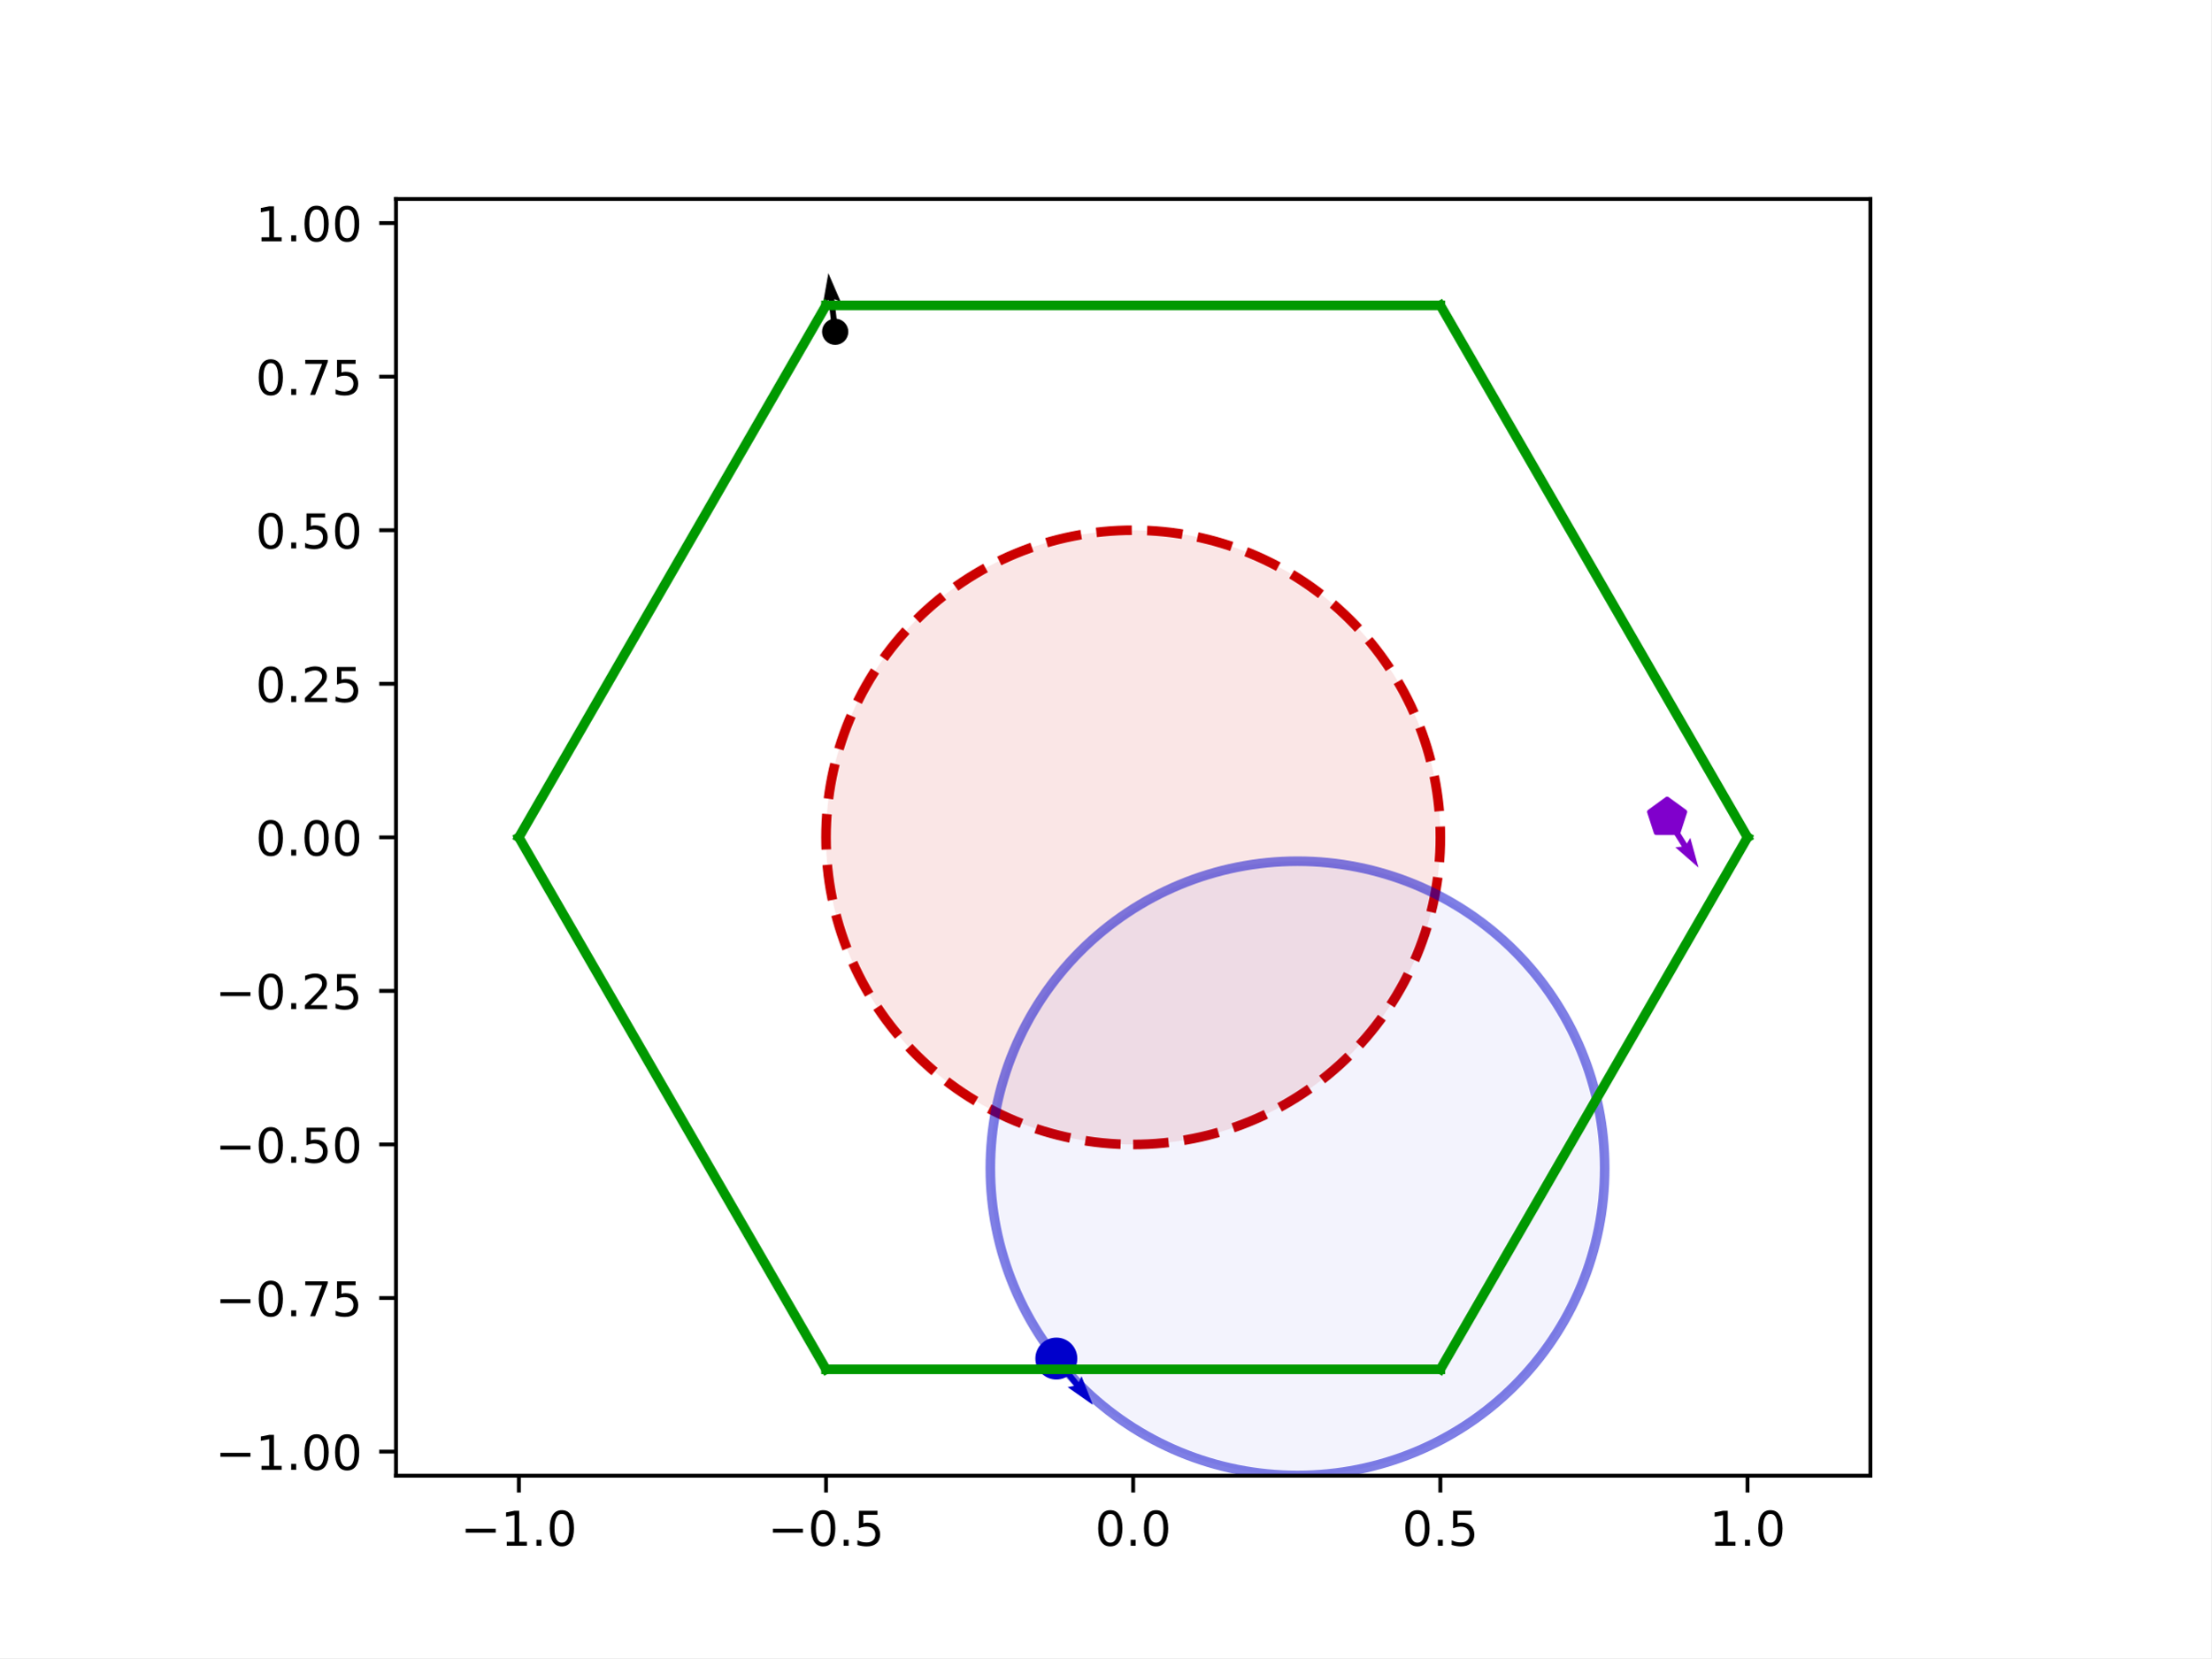
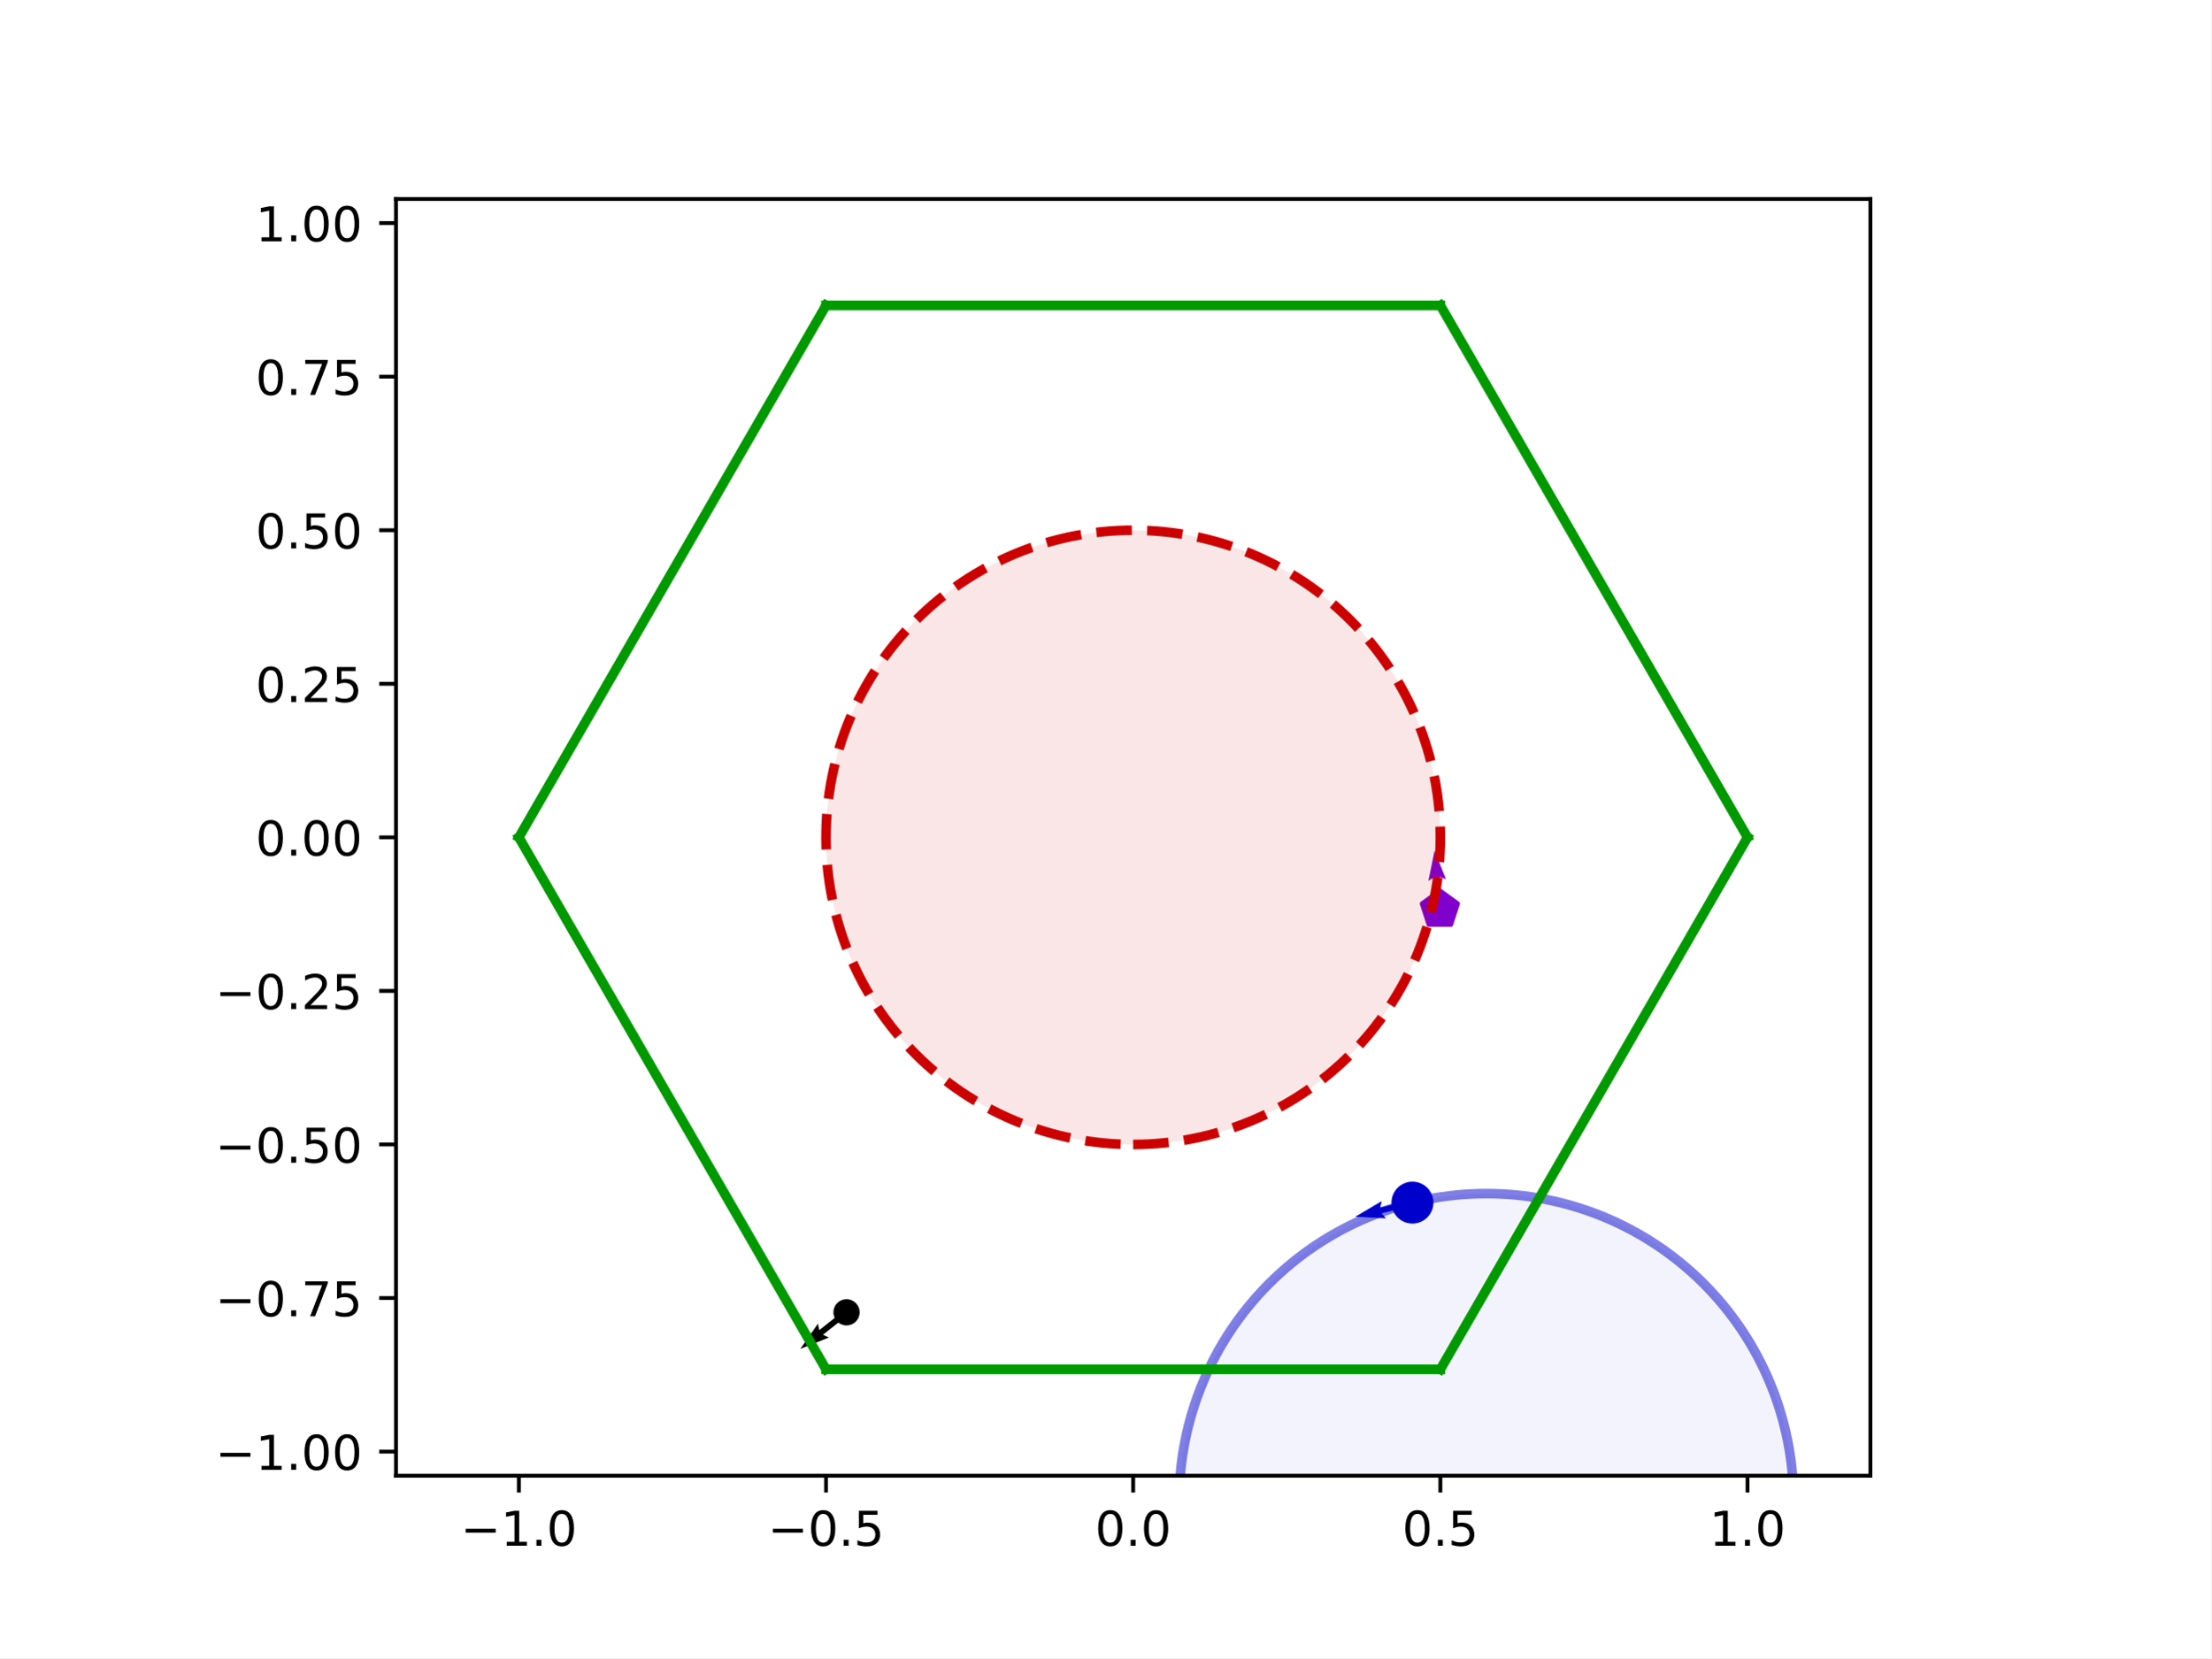
<svg xmlns="http://www.w3.org/2000/svg" xmlns:xlink="http://www.w3.org/1999/xlink" height="345.6pt" version="1.1" viewBox="0 0 460.8 345.6" width="460.8pt">
  <defs>
    <style type="text/css">
*{stroke-linecap:butt;stroke-linejoin:round;}
  </style>
  </defs>
  <g id="figure_1">
    <g id="patch_1">
      <path d="M 0 345.6  L 460.8 345.6  L 460.8 0  L 0 0  z " style="fill:#ffffff;" />
    </g>
    <g id="axes_1">
      <g id="patch_2">
        <path d="M 82.52 307.584  L 389.8 307.584  L 389.8 41.472  L 82.52 41.472  z " style="fill:#ffffff;" />
      </g>
      <g id="PathCollection_1">
        <defs>
-           <path d="M 0 2.236  C 0.593 2.236 1.162 2 1.581 1.581  C 2 1.162 2.236 0.593 2.236 0  C 2.236 -0.593 2 -1.162 1.581 -1.581  C 1.162 -2 0.593 -2.236 0 -2.236  C -0.593 -2.236 -1.162 -2 -1.581 -1.581  C -2 -1.162 -2.236 -0.593 -2.236 0  C -2.236 0.593 -2 1.162 -1.581 1.581  C -1.162 2 -0.593 2.236 0 2.236  z " id="mae7bf0c540" style="stroke:#000000;" />
+           <path d="M 0 2.236  C 0.593 2.236 1.162 2 1.581 1.581  C 2 1.162 2.236 0.593 2.236 0  C 2.236 -0.593 2 -1.162 1.581 -1.581  C 1.162 -2 0.593 -2.236 0 -2.236  C -0.593 -2.236 -1.162 -2 -1.581 -1.581  C -2 -1.162 -2.236 -0.593 -2.236 0  C -2.236 0.593 -2 1.162 -1.581 1.581  C -1.162 2 -0.593 2.236 0 2.236  z " id="mc9fa78423f" style="stroke:#000000;" />
        </defs>
-         <g clip-path="url(#p6ec7793bcc)">
-           <use style="stroke:#000000;" x="174.05" xlink:href="#mae7bf0c540" y="69.148" />
+         <g clip-path="url(#pfcb62af877)">
+           <use style="stroke:#000000;" x="176.418" xlink:href="#mc9fa78423f" y="273.529" />
        </g>
      </g>
      <g id="Quiver_1">
-         <path clip-path="url(#p6ec7793bcc)" d="M 173.439 69.219  L 172.66 62.504  L 171.51 63.256  L 172.632 56.939  L 175.172 62.83  L 173.881 62.362  L 174.66 69.077  L 173.439 69.219  " />
+         <path clip-path="url(#pfcb62af877)" d="M 176.799 274.011  L 171.498 278.206  L 172.743 278.788  L 166.78 281.156  L 170.455 275.897  L 170.736 277.242  L 176.037 273.047  L 176.799 274.011  " />
      </g>
      <g id="PathCollection_2">
        <defs>
-           <path d="M 0 -3.873  L -3.683 -1.197  L -2.276 3.133  L 2.276 3.133  L 3.683 -1.197  z " id="m8501cc5c33" style="stroke:#8000cc;" />
+           <path d="M 0 -3.873  L -3.683 -1.197  L -2.276 3.133  L 2.276 3.133  L 3.683 -1.197  z " id="m80bdf162cb" style="stroke:#8000cc;" />
        </defs>
-         <g clip-path="url(#p6ec7793bcc)">
-           <use style="fill:#8000cc;stroke:#8000cc;" x="347.438" xlink:href="#m8501cc5c33" y="170.414" />
+         <g clip-path="url(#pfcb62af877)">
+           <use style="fill:#8000cc;stroke:#8000cc;" x="300.075" xlink:href="#m80bdf162cb" y="189.551" />
        </g>
      </g>
      <g id="Quiver_2">
-         <path clip-path="url(#p6ec7793bcc)" d="M 347.959 170.087  L 351.553 175.813  L 352.267 174.639  L 353.973 180.824  L 349.144 176.599  L 350.512 176.466  L 346.918 170.741  L 347.959 170.087  " style="fill:#8000cc;" />
+         <path clip-path="url(#pfcb62af877)" d="M 299.463 189.606  L 298.852 182.874  L 297.683 183.597  L 298.963 177.31  L 301.355 183.264  L 300.076 182.763  L 300.687 189.495  L 299.463 189.606  " style="fill:#8000cc;" />
      </g>
      <g id="PathCollection_3">
        <defs>
-           <path d="M 0 3.873  C 1.027 3.873 2.012 3.465 2.739 2.739  C 3.465 2.012 3.873 1.027 3.873 0  C 3.873 -1.027 3.465 -2.012 2.739 -2.739  C 2.012 -3.465 1.027 -3.873 0 -3.873  C -1.027 -3.873 -2.012 -3.465 -2.739 -2.739  C -3.465 -2.012 -3.873 -1.027 -3.873 0  C -3.873 1.027 -3.465 2.012 -2.739 2.739  C -2.012 3.465 -1.027 3.873 0 3.873  z " id="m0de3a290ac" style="stroke:#0000cc;" />
+           <path d="M 0 3.873  C 1.027 3.873 2.012 3.465 2.739 2.739  C 3.465 2.012 3.873 1.027 3.873 0  C 3.873 -1.027 3.465 -2.012 2.739 -2.739  C 2.012 -3.465 1.027 -3.873 0 -3.873  C -1.027 -3.873 -2.012 -3.465 -2.739 -2.739  C -3.465 -2.012 -3.873 -1.027 -3.873 0  C -3.873 1.027 -3.465 2.012 -2.739 2.739  C -2.012 3.465 -1.027 3.873 0 3.873  z " id="ma1486e80af" style="stroke:#0000cc;" />
        </defs>
-         <g clip-path="url(#p6ec7793bcc)">
-           <use style="fill:#0000cc;stroke:#0000cc;" x="220.143" xlink:href="#m0de3a290ac" y="283.165" />
+         <g clip-path="url(#pfcb62af877)">
+           <use style="fill:#0000cc;stroke:#0000cc;" x="294.36" xlink:href="#ma1486e80af" y="250.663" />
        </g>
      </g>
      <g id="Quiver_3">
-         <path clip-path="url(#p6ec7793bcc)" d="M 220.625 282.785  L 224.812 288.092  L 225.396 286.849  L 227.755 292.816  L 222.501 289.132  L 223.847 288.853  L 219.66 283.546  L 220.625 282.785  " style="fill:#0000cc;" />
+         <path clip-path="url(#pfcb62af877)" d="M 294.507 251.259  L 287.946 252.886  L 288.838 253.931  L 282.43 253.621  L 287.951 250.352  L 287.65 251.693  L 294.212 250.066  L 294.507 251.259  " style="fill:#0000cc;" />
      </g>
      <g id="patch_3">
-         <path clip-path="url(#p6ec7793bcc)" d="M 236.16 238.545  C 253.137 238.545 269.422 231.799 281.427 219.795  C 293.431 207.79 300.177 191.505 300.177 174.528  C 300.177 157.551 293.431 141.266 281.427 129.261  C 269.422 117.257 253.137 110.511 236.16 110.511  C 219.183 110.511 202.898 117.257 190.893 129.261  C 178.889 141.266 172.143 157.551 172.143 174.528  C 172.143 191.505 178.889 207.79 190.893 219.795  C 202.898 231.799 219.183 238.545 236.16 238.545  z " style="fill:#cc0000;fill-opacity:0.1;stroke:#cc0000;stroke-dasharray:7.4,3.2;stroke-dashoffset:0;stroke-linejoin:miter;stroke-width:2;" />
+         <path clip-path="url(#pfcb62af877)" d="M 236.16 238.545  C 253.137 238.545 269.422 231.799 281.427 219.795  C 293.431 207.79 300.177 191.505 300.177 174.528  C 300.177 157.551 293.431 141.266 281.427 129.261  C 269.422 117.257 253.137 110.511 236.16 110.511  C 219.183 110.511 202.898 117.257 190.893 129.261  C 178.889 141.266 172.143 157.551 172.143 174.528  C 172.143 191.505 178.889 207.79 190.893 219.795  C 202.898 231.799 219.183 238.545 236.16 238.545  z " style="fill:#cc0000;fill-opacity:0.1;stroke:#cc0000;stroke-dasharray:7.4,3.2;stroke-dashoffset:0;stroke-linejoin:miter;stroke-width:2;" />
      </g>
      <g id="patch_4">
-         <path clip-path="url(#p6ec7793bcc)" d="M 270.405 307.536  C 287.383 307.536 303.667 300.791 315.672 288.786  C 327.677 276.781 334.422 260.497 334.422 243.52  C 334.422 226.542 327.677 210.258 315.672 198.253  C 303.667 186.248 287.383 179.503 270.405 179.503  C 253.428 179.503 237.144 186.248 225.139 198.253  C 213.134 210.258 206.389 226.542 206.389 243.52  C 206.389 260.497 213.134 276.781 225.139 288.786  C 237.144 300.791 253.428 307.536 270.405 307.536  z " style="fill:#0000cc;fill-opacity:0.05;stroke:#0000cc;stroke-linejoin:miter;stroke-opacity:0.5;stroke-width:2;" />
+         <path clip-path="url(#pfcb62af877)" d="M 309.764 376.815  C 326.742 376.815 343.026 370.07 355.031 358.065  C 367.036 346.06 373.781 329.776 373.781 312.798  C 373.781 295.821 367.036 279.537 355.031 267.532  C 343.026 255.527 326.742 248.782 309.764 248.782  C 292.787 248.782 276.502 255.527 264.498 267.532  C 252.493 279.537 245.748 295.821 245.748 312.798  C 245.748 329.776 252.493 346.06 264.498 358.065  C 276.502 370.07 292.787 376.815 309.764 376.815  z " style="fill:#0000cc;fill-opacity:0.05;stroke:#0000cc;stroke-linejoin:miter;stroke-opacity:0.5;stroke-width:2;" />
      </g>
      <g id="matplotlib.axis_1">
        <g id="xtick_1">
          <g id="line2d_1">
            <defs>
-               <path d="M 0 0  L 0 3.5  " id="m3b3a093897" style="stroke:#000000;stroke-width:0.8;" />
-             </defs>
-             <g>
-               <use style="stroke:#000000;stroke-width:0.8;" x="108.127" xlink:href="#m3b3a093897" y="307.584" />
+               <path d="M 0 0  L 0 3.5  " id="mdb3492f1df" style="stroke:#000000;stroke-width:0.8;" />
+             </defs>
+             <g>
+               <use style="stroke:#000000;stroke-width:0.8;" x="108.127" xlink:href="#mdb3492f1df" y="307.584" />
            </g>
          </g>
          <g id="text_1">
            <defs>
              <path d="M 10.594 35.5  L 73.188 35.5  L 73.188 27.203  L 10.594 27.203  z " id="DejaVuSans-8722" />
              <path d="M 12.406 8.297  L 28.516 8.297  L 28.516 63.922  L 10.984 60.406  L 10.984 69.391  L 28.422 72.906  L 38.281 72.906  L 38.281 8.297  L 54.391 8.297  L 54.391 0  L 12.406 0  z " id="DejaVuSans-49" />
              <path d="M 10.688 12.406  L 21 12.406  L 21 0  L 10.688 0  z " id="DejaVuSans-46" />
              <path d="M 31.781 66.406  Q 24.172 66.406 20.328 58.906  Q 16.5 51.422 16.5 36.375  Q 16.5 21.391 20.328 13.891  Q 24.172 6.391 31.781 6.391  Q 39.453 6.391 43.281 13.891  Q 47.125 21.391 47.125 36.375  Q 47.125 51.422 43.281 58.906  Q 39.453 66.406 31.781 66.406  z M 31.781 74.219  Q 44.047 74.219 50.516 64.516  Q 56.984 54.828 56.984 36.375  Q 56.984 17.969 50.516 8.266  Q 44.047 -1.422 31.781 -1.422  Q 19.531 -1.422 13.062 8.266  Q 6.594 17.969 6.594 36.375  Q 6.594 54.828 13.062 64.516  Q 19.531 74.219 31.781 74.219  z " id="DejaVuSans-48" />
            </defs>
            <g transform="translate(95.9854 322.1824)scale(0.1 -0.1)">
              <use xlink:href="#DejaVuSans-8722" />
              <use x="83.789" xlink:href="#DejaVuSans-49" />
              <use x="147.412" xlink:href="#DejaVuSans-46" />
              <use x="179.199" xlink:href="#DejaVuSans-48" />
            </g>
          </g>
        </g>
        <g id="xtick_2">
          <g id="line2d_2">
            <g>
-               <use style="stroke:#000000;stroke-width:0.8;" x="172.143" xlink:href="#m3b3a093897" y="307.584" />
+               <use style="stroke:#000000;stroke-width:0.8;" x="172.143" xlink:href="#mdb3492f1df" y="307.584" />
            </g>
          </g>
          <g id="text_2">
            <defs>
              <path d="M 10.797 72.906  L 49.516 72.906  L 49.516 64.594  L 19.828 64.594  L 19.828 46.734  Q 21.969 47.469 24.109 47.828  Q 26.266 48.188 28.422 48.188  Q 40.625 48.188 47.75 41.5  Q 54.891 34.812 54.891 23.391  Q 54.891 11.625 47.562 5.094  Q 40.234 -1.422 26.906 -1.422  Q 22.312 -1.422 17.547 -0.641  Q 12.797 0.141 7.719 1.703  L 7.719 11.625  Q 12.109 9.234 16.797 8.062  Q 21.484 6.891 26.703 6.891  Q 35.156 6.891 40.078 11.328  Q 45.016 15.766 45.016 23.391  Q 45.016 31 40.078 35.438  Q 35.156 39.891 26.703 39.891  Q 22.75 39.891 18.812 39.016  Q 14.891 38.141 10.797 36.281  z " id="DejaVuSans-53" />
            </defs>
            <g transform="translate(160.002 322.1824)scale(0.1 -0.1)">
              <use xlink:href="#DejaVuSans-8722" />
              <use x="83.789" xlink:href="#DejaVuSans-48" />
              <use x="147.412" xlink:href="#DejaVuSans-46" />
              <use x="179.199" xlink:href="#DejaVuSans-53" />
            </g>
          </g>
        </g>
        <g id="xtick_3">
          <g id="line2d_3">
            <g>
-               <use style="stroke:#000000;stroke-width:0.8;" x="236.16" xlink:href="#m3b3a093897" y="307.584" />
+               <use style="stroke:#000000;stroke-width:0.8;" x="236.16" xlink:href="#mdb3492f1df" y="307.584" />
            </g>
          </g>
          <g id="text_3">
            <g transform="translate(228.2084 322.1824)scale(0.1 -0.1)">
              <use xlink:href="#DejaVuSans-48" />
              <use x="63.623" xlink:href="#DejaVuSans-46" />
              <use x="95.41" xlink:href="#DejaVuSans-48" />
            </g>
          </g>
        </g>
        <g id="xtick_4">
          <g id="line2d_4">
            <g>
-               <use style="stroke:#000000;stroke-width:0.8;" x="300.177" xlink:href="#m3b3a093897" y="307.584" />
+               <use style="stroke:#000000;stroke-width:0.8;" x="300.177" xlink:href="#mdb3492f1df" y="307.584" />
            </g>
          </g>
          <g id="text_4">
            <g transform="translate(292.225 322.1824)scale(0.1 -0.1)">
              <use xlink:href="#DejaVuSans-48" />
              <use x="63.623" xlink:href="#DejaVuSans-46" />
              <use x="95.41" xlink:href="#DejaVuSans-53" />
            </g>
          </g>
        </g>
        <g id="xtick_5">
          <g id="line2d_5">
            <g>
-               <use style="stroke:#000000;stroke-width:0.8;" x="364.193" xlink:href="#m3b3a093897" y="307.584" />
+               <use style="stroke:#000000;stroke-width:0.8;" x="364.193" xlink:href="#mdb3492f1df" y="307.584" />
            </g>
          </g>
          <g id="text_5">
            <g transform="translate(356.2416 322.1824)scale(0.1 -0.1)">
              <use xlink:href="#DejaVuSans-49" />
              <use x="63.623" xlink:href="#DejaVuSans-46" />
              <use x="95.41" xlink:href="#DejaVuSans-48" />
            </g>
          </g>
        </g>
      </g>
      <g id="matplotlib.axis_2">
        <g id="ytick_1">
          <g id="line2d_6">
            <defs>
-               <path d="M 0 0  L -3.5 0  " id="m665b537219" style="stroke:#000000;stroke-width:0.8;" />
-             </defs>
-             <g>
-               <use style="stroke:#000000;stroke-width:0.8;" x="82.52" xlink:href="#m665b537219" y="302.561" />
+               <path d="M 0 0  L -3.5 0  " id="m5fd3a66e26" style="stroke:#000000;stroke-width:0.8;" />
+             </defs>
+             <g>
+               <use style="stroke:#000000;stroke-width:0.8;" x="82.52" xlink:href="#m5fd3a66e26" y="302.561" />
            </g>
          </g>
          <g id="text_6">
            <g transform="translate(44.87485 306.3604)scale(0.1 -0.1)">
              <use xlink:href="#DejaVuSans-8722" />
              <use x="83.789" xlink:href="#DejaVuSans-49" />
              <use x="147.412" xlink:href="#DejaVuSans-46" />
              <use x="179.199" xlink:href="#DejaVuSans-48" />
              <use x="242.822" xlink:href="#DejaVuSans-48" />
            </g>
          </g>
        </g>
        <g id="ytick_2">
          <g id="line2d_7">
            <g>
-               <use style="stroke:#000000;stroke-width:0.8;" x="82.52" xlink:href="#m665b537219" y="270.553" />
+               <use style="stroke:#000000;stroke-width:0.8;" x="82.52" xlink:href="#m5fd3a66e26" y="270.553" />
            </g>
          </g>
          <g id="text_7">
            <defs>
              <path d="M 8.203 72.906  L 55.078 72.906  L 55.078 68.703  L 28.609 0  L 18.312 0  L 43.219 64.594  L 8.203 64.594  z " id="DejaVuSans-55" />
            </defs>
            <g transform="translate(44.87485 274.3521)scale(0.1 -0.1)">
              <use xlink:href="#DejaVuSans-8722" />
              <use x="83.789" xlink:href="#DejaVuSans-48" />
              <use x="147.412" xlink:href="#DejaVuSans-46" />
              <use x="179.199" xlink:href="#DejaVuSans-55" />
              <use x="242.822" xlink:href="#DejaVuSans-53" />
            </g>
          </g>
        </g>
        <g id="ytick_3">
          <g id="line2d_8">
            <g>
-               <use style="stroke:#000000;stroke-width:0.8;" x="82.52" xlink:href="#m665b537219" y="238.545" />
+               <use style="stroke:#000000;stroke-width:0.8;" x="82.52" xlink:href="#m5fd3a66e26" y="238.545" />
            </g>
          </g>
          <g id="text_8">
            <g transform="translate(44.87485 242.3438)scale(0.1 -0.1)">
              <use xlink:href="#DejaVuSans-8722" />
              <use x="83.789" xlink:href="#DejaVuSans-48" />
              <use x="147.412" xlink:href="#DejaVuSans-46" />
              <use x="179.199" xlink:href="#DejaVuSans-53" />
              <use x="242.822" xlink:href="#DejaVuSans-48" />
            </g>
          </g>
        </g>
        <g id="ytick_4">
          <g id="line2d_9">
            <g>
-               <use style="stroke:#000000;stroke-width:0.8;" x="82.52" xlink:href="#m665b537219" y="206.536" />
+               <use style="stroke:#000000;stroke-width:0.8;" x="82.52" xlink:href="#m5fd3a66e26" y="206.536" />
            </g>
          </g>
          <g id="text_9">
            <defs>
              <path d="M 19.188 8.297  L 53.609 8.297  L 53.609 0  L 7.328 0  L 7.328 8.297  Q 12.938 14.109 22.625 23.891  Q 32.328 33.688 34.812 36.531  Q 39.547 41.844 41.422 45.531  Q 43.312 49.219 43.312 52.781  Q 43.312 58.594 39.234 62.25  Q 35.156 65.922 28.609 65.922  Q 23.969 65.922 18.812 64.312  Q 13.672 62.703 7.812 59.422  L 7.812 69.391  Q 13.766 71.781 18.938 73  Q 24.125 74.219 28.422 74.219  Q 39.75 74.219 46.484 68.547  Q 53.219 62.891 53.219 53.422  Q 53.219 48.922 51.531 44.891  Q 49.859 40.875 45.406 35.406  Q 44.188 33.984 37.641 27.219  Q 31.109 20.453 19.188 8.297  z " id="DejaVuSans-50" />
            </defs>
            <g transform="translate(44.87485 210.3355)scale(0.1 -0.1)">
              <use xlink:href="#DejaVuSans-8722" />
              <use x="83.789" xlink:href="#DejaVuSans-48" />
              <use x="147.412" xlink:href="#DejaVuSans-46" />
              <use x="179.199" xlink:href="#DejaVuSans-50" />
              <use x="242.822" xlink:href="#DejaVuSans-53" />
            </g>
          </g>
        </g>
        <g id="ytick_5">
          <g id="line2d_10">
            <g>
-               <use style="stroke:#000000;stroke-width:0.8;" x="82.52" xlink:href="#m665b537219" y="174.528" />
+               <use style="stroke:#000000;stroke-width:0.8;" x="82.52" xlink:href="#m5fd3a66e26" y="174.528" />
            </g>
          </g>
          <g id="text_10">
            <g transform="translate(53.25454 178.3272)scale(0.1 -0.1)">
              <use xlink:href="#DejaVuSans-48" />
              <use x="63.623" xlink:href="#DejaVuSans-46" />
              <use x="95.41" xlink:href="#DejaVuSans-48" />
              <use x="159.033" xlink:href="#DejaVuSans-48" />
            </g>
          </g>
        </g>
        <g id="ytick_6">
          <g id="line2d_11">
            <g>
-               <use style="stroke:#000000;stroke-width:0.8;" x="82.52" xlink:href="#m665b537219" y="142.52" />
+               <use style="stroke:#000000;stroke-width:0.8;" x="82.52" xlink:href="#m5fd3a66e26" y="142.52" />
            </g>
          </g>
          <g id="text_11">
            <g transform="translate(53.25454 146.3189)scale(0.1 -0.1)">
              <use xlink:href="#DejaVuSans-48" />
              <use x="63.623" xlink:href="#DejaVuSans-46" />
              <use x="95.41" xlink:href="#DejaVuSans-50" />
              <use x="159.033" xlink:href="#DejaVuSans-53" />
            </g>
          </g>
        </g>
        <g id="ytick_7">
          <g id="line2d_12">
            <g>
-               <use style="stroke:#000000;stroke-width:0.8;" x="82.52" xlink:href="#m665b537219" y="110.511" />
+               <use style="stroke:#000000;stroke-width:0.8;" x="82.52" xlink:href="#m5fd3a66e26" y="110.511" />
            </g>
          </g>
          <g id="text_12">
            <g transform="translate(53.25454 114.3106)scale(0.1 -0.1)">
              <use xlink:href="#DejaVuSans-48" />
              <use x="63.623" xlink:href="#DejaVuSans-46" />
              <use x="95.41" xlink:href="#DejaVuSans-53" />
              <use x="159.033" xlink:href="#DejaVuSans-48" />
            </g>
          </g>
        </g>
        <g id="ytick_8">
          <g id="line2d_13">
            <g>
-               <use style="stroke:#000000;stroke-width:0.8;" x="82.52" xlink:href="#m665b537219" y="78.503" />
+               <use style="stroke:#000000;stroke-width:0.8;" x="82.52" xlink:href="#m5fd3a66e26" y="78.503" />
            </g>
          </g>
          <g id="text_13">
            <g transform="translate(53.25454 82.30232)scale(0.1 -0.1)">
              <use xlink:href="#DejaVuSans-48" />
              <use x="63.623" xlink:href="#DejaVuSans-46" />
              <use x="95.41" xlink:href="#DejaVuSans-55" />
              <use x="159.033" xlink:href="#DejaVuSans-53" />
            </g>
          </g>
        </g>
        <g id="ytick_9">
          <g id="line2d_14">
            <g>
-               <use style="stroke:#000000;stroke-width:0.8;" x="82.52" xlink:href="#m665b537219" y="46.495" />
+               <use style="stroke:#000000;stroke-width:0.8;" x="82.52" xlink:href="#m5fd3a66e26" y="46.495" />
            </g>
          </g>
          <g id="text_14">
            <g transform="translate(53.25454 50.29402)scale(0.1 -0.1)">
              <use xlink:href="#DejaVuSans-49" />
              <use x="63.623" xlink:href="#DejaVuSans-46" />
              <use x="95.41" xlink:href="#DejaVuSans-48" />
              <use x="159.033" xlink:href="#DejaVuSans-48" />
            </g>
          </g>
        </g>
      </g>
      <g id="line2d_15">
-         <path clip-path="url(#p6ec7793bcc)" d="M 300.177 63.648  L 172.143 63.648  " style="fill:none;stroke:#009900;stroke-linecap:square;stroke-width:2;" />
+         <path clip-path="url(#pfcb62af877)" d="M 300.177 63.648  L 172.143 63.648  " style="fill:none;stroke:#009900;stroke-linecap:square;stroke-width:2;" />
      </g>
      <g id="line2d_16">
-         <path clip-path="url(#p6ec7793bcc)" d="M 172.143 63.648  L 108.127 174.528  " style="fill:none;stroke:#009900;stroke-linecap:square;stroke-width:2;" />
+         <path clip-path="url(#pfcb62af877)" d="M 172.143 63.648  L 108.127 174.528  " style="fill:none;stroke:#009900;stroke-linecap:square;stroke-width:2;" />
      </g>
      <g id="line2d_17">
-         <path clip-path="url(#p6ec7793bcc)" d="M 108.127 174.528  L 172.143 285.408  " style="fill:none;stroke:#009900;stroke-linecap:square;stroke-width:2;" />
+         <path clip-path="url(#pfcb62af877)" d="M 108.127 174.528  L 172.143 285.408  " style="fill:none;stroke:#009900;stroke-linecap:square;stroke-width:2;" />
      </g>
      <g id="line2d_18">
-         <path clip-path="url(#p6ec7793bcc)" d="M 172.143 285.408  L 300.177 285.408  " style="fill:none;stroke:#009900;stroke-linecap:square;stroke-width:2;" />
+         <path clip-path="url(#pfcb62af877)" d="M 172.143 285.408  L 300.177 285.408  " style="fill:none;stroke:#009900;stroke-linecap:square;stroke-width:2;" />
      </g>
      <g id="line2d_19">
-         <path clip-path="url(#p6ec7793bcc)" d="M 300.177 285.408  L 364.193 174.528  " style="fill:none;stroke:#009900;stroke-linecap:square;stroke-width:2;" />
+         <path clip-path="url(#pfcb62af877)" d="M 300.177 285.408  L 364.193 174.528  " style="fill:none;stroke:#009900;stroke-linecap:square;stroke-width:2;" />
      </g>
      <g id="line2d_20">
-         <path clip-path="url(#p6ec7793bcc)" d="M 364.193 174.528  L 300.177 63.648  " style="fill:none;stroke:#009900;stroke-linecap:square;stroke-width:2;" />
+         <path clip-path="url(#pfcb62af877)" d="M 364.193 174.528  L 300.177 63.648  " style="fill:none;stroke:#009900;stroke-linecap:square;stroke-width:2;" />
      </g>
      <g id="patch_5">
        <path d="M 82.52 307.584  L 82.52 41.472  " style="fill:none;stroke:#000000;stroke-linecap:square;stroke-linejoin:miter;stroke-width:0.8;" />
      </g>
      <g id="patch_6">
        <path d="M 389.8 307.584  L 389.8 41.472  " style="fill:none;stroke:#000000;stroke-linecap:square;stroke-linejoin:miter;stroke-width:0.8;" />
      </g>
      <g id="patch_7">
        <path d="M 82.52 307.584  L 389.8 307.584  " style="fill:none;stroke:#000000;stroke-linecap:square;stroke-linejoin:miter;stroke-width:0.8;" />
      </g>
      <g id="patch_8">
        <path d="M 82.52 41.472  L 389.8 41.472  " style="fill:none;stroke:#000000;stroke-linecap:square;stroke-linejoin:miter;stroke-width:0.8;" />
      </g>
    </g>
  </g>
  <defs>
-     <clipPath id="p6ec7793bcc">
+     <clipPath id="pfcb62af877">
      <rect height="266.112" width="307.28" x="82.52" y="41.472" />
    </clipPath>
  </defs>
</svg>
